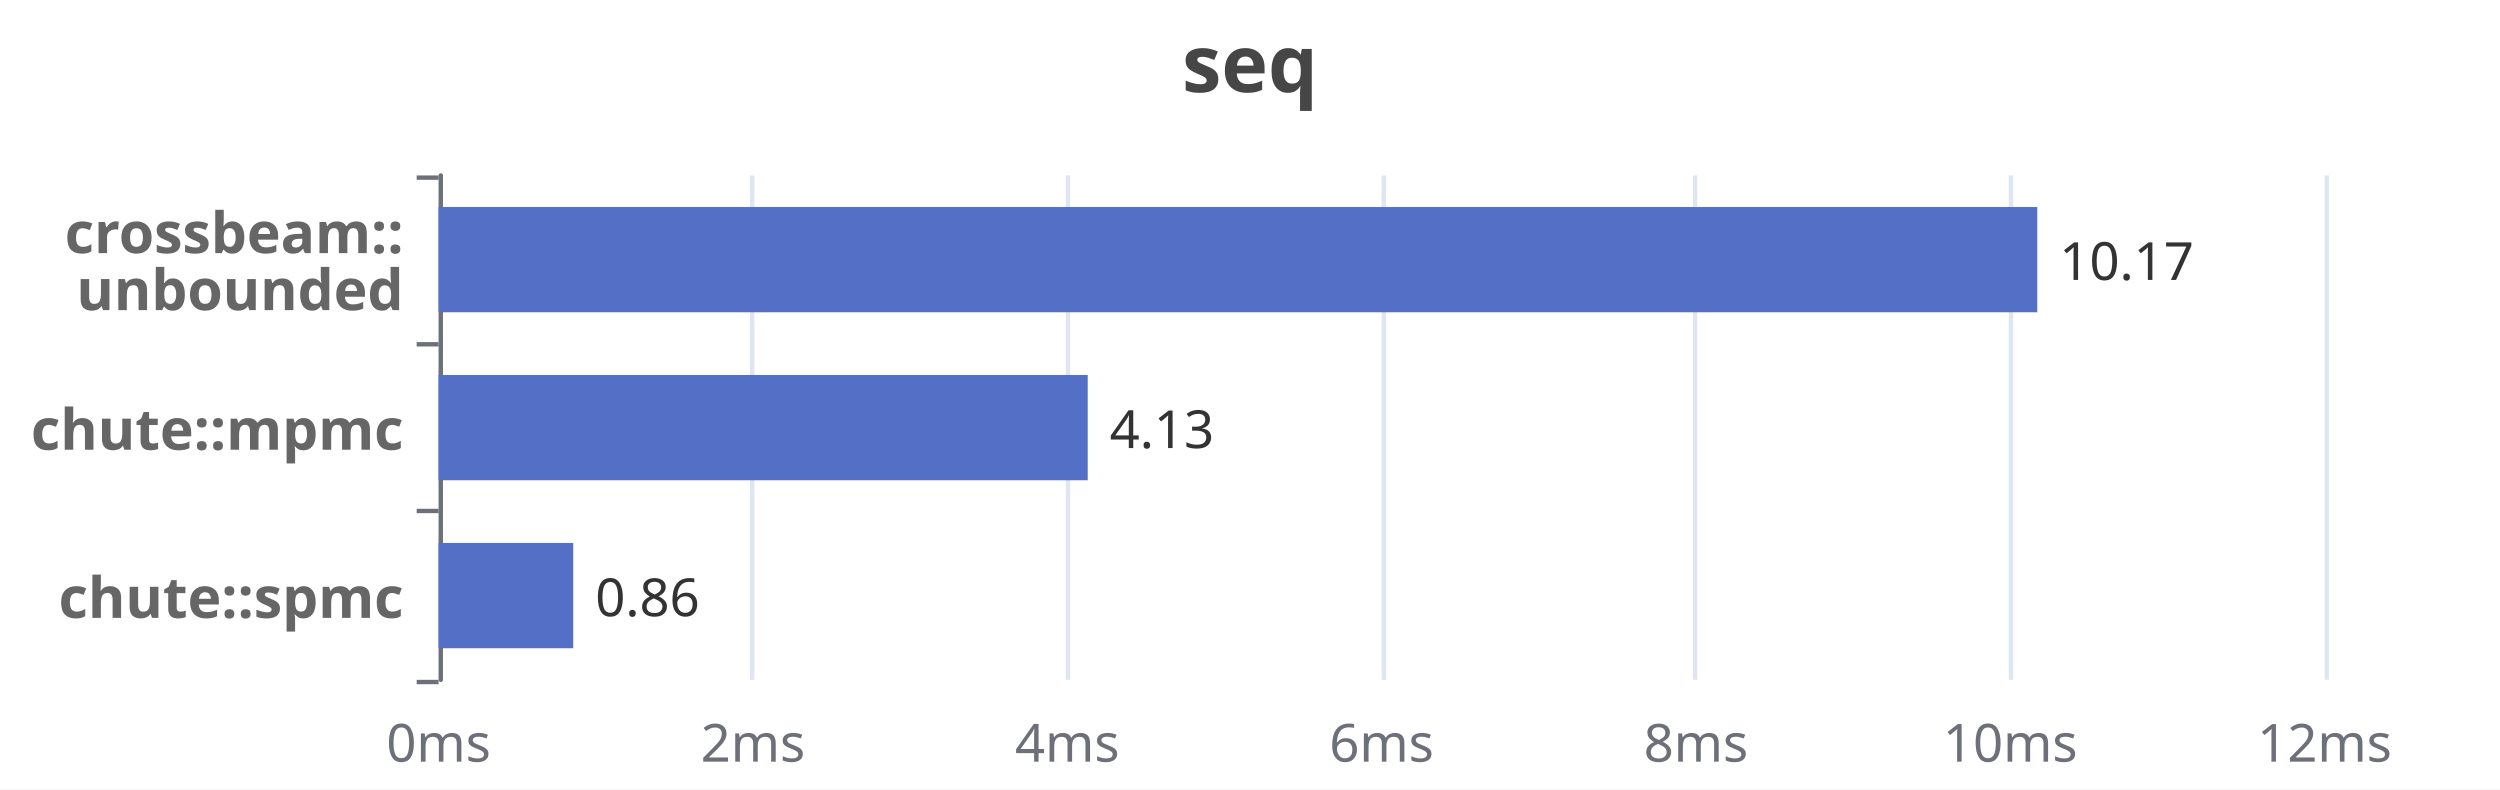
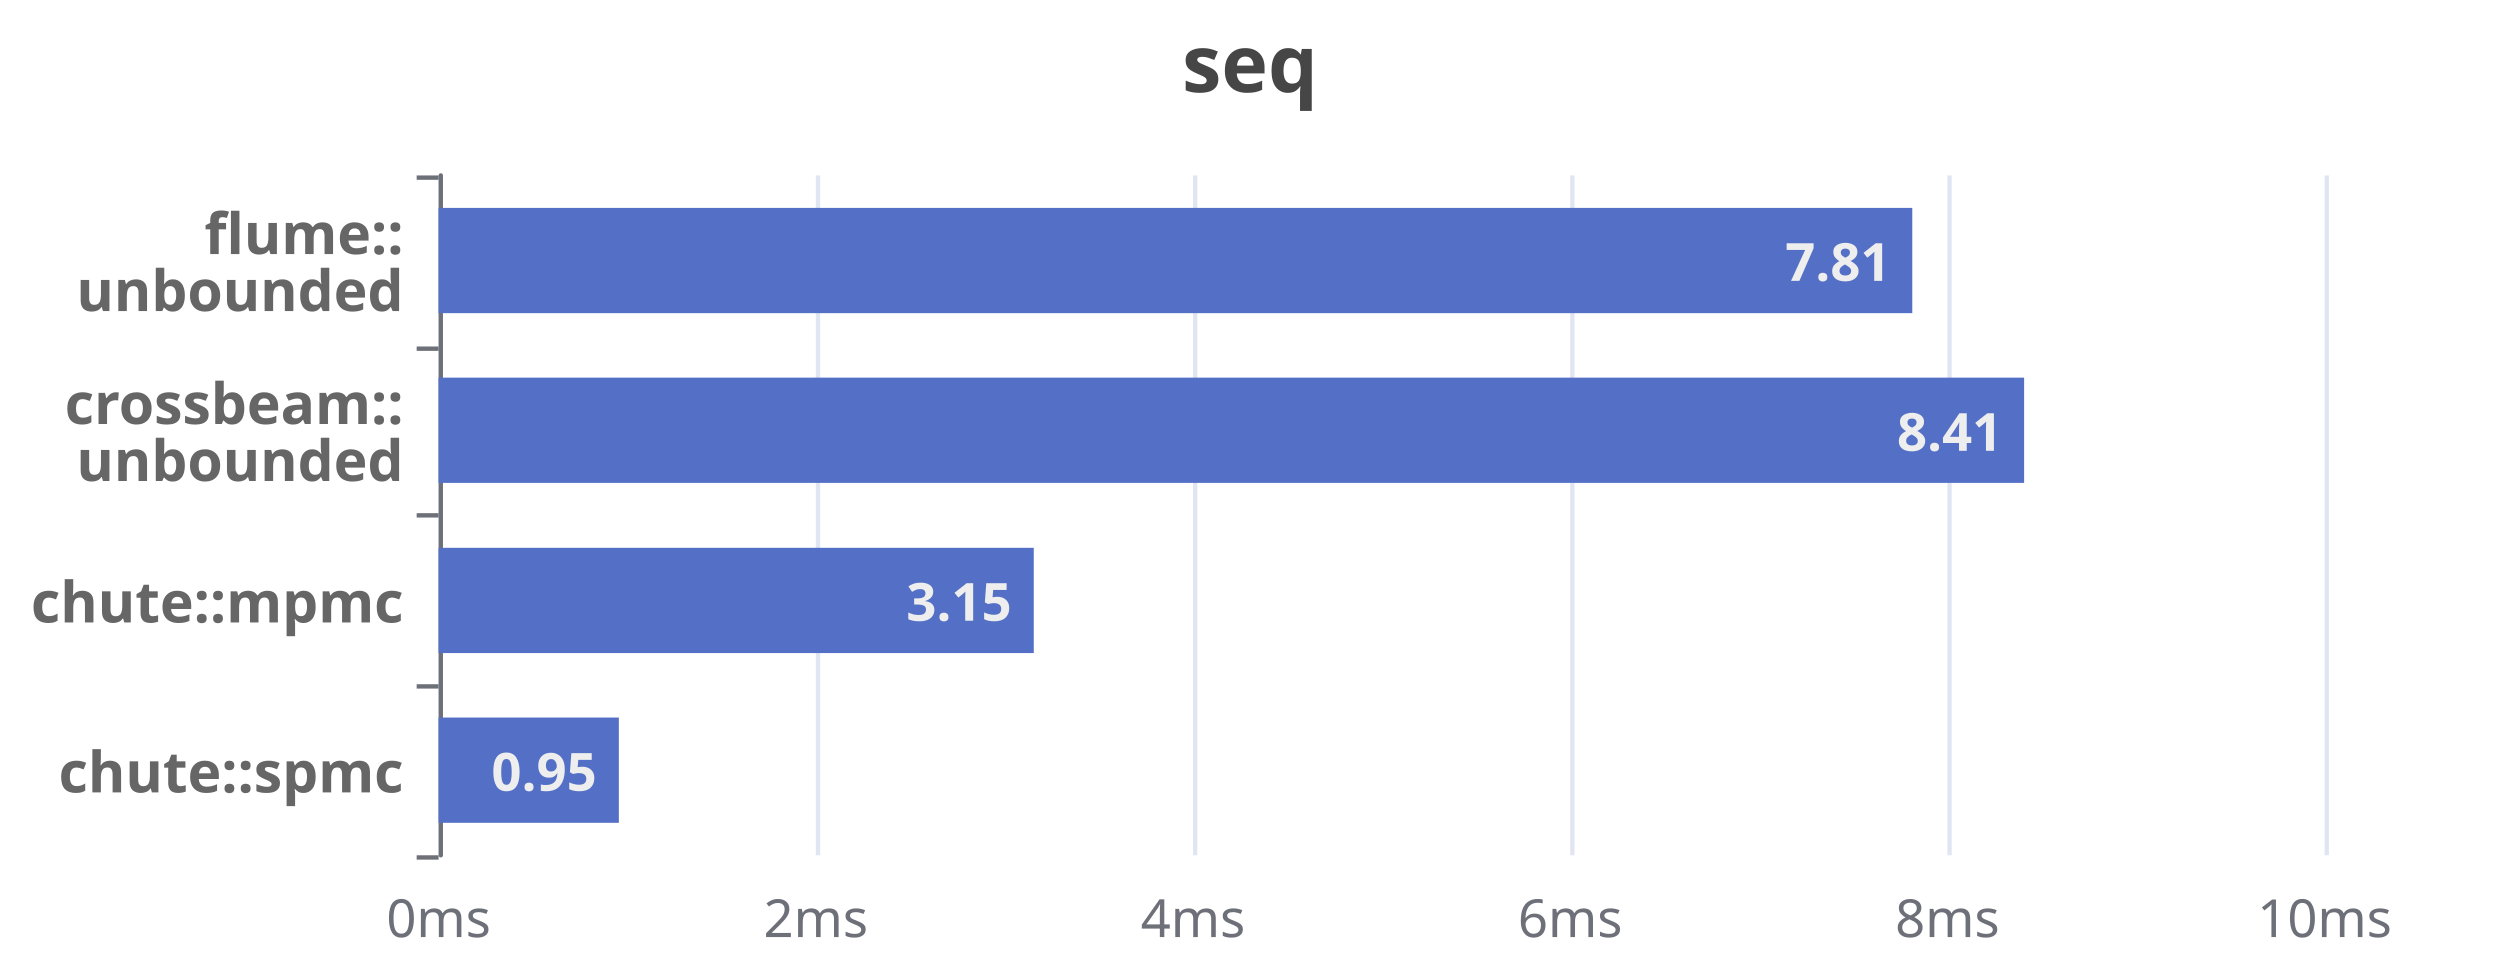
- <svg xmlns="http://www.w3.org/2000/svg" width="570" height="180" version="1.1" baseProfile="full" viewBox="0 0 570 180">
-   <rect width="570" height="180" x="0" y="0" fill="#FFFFFF" />
-   <path d="M100.5 40L100.5 155" fill="transparent" stroke="#E0E6F1" class="zr0-cls-0" />
-   <path d="M171.5 40L171.5 155" fill="transparent" stroke="#E0E6F1" class="zr0-cls-0" />
-   <path d="M243.5 40L243.5 155" fill="transparent" stroke="#E0E6F1" class="zr0-cls-0" />
-   <path d="M315.5 40L315.5 155" fill="transparent" stroke="#E0E6F1" class="zr0-cls-0" />
-   <path d="M386.5 40L386.5 155" fill="transparent" stroke="#E0E6F1" class="zr0-cls-0" />
-   <path d="M458.5 40L458.5 155" fill="transparent" stroke="#E0E6F1" class="zr0-cls-0" />
-   <path d="M530.5 40L530.5 155" fill="transparent" stroke="#E0E6F1" class="zr0-cls-0" />
-   <path d="M100.5 155L100.5 40" fill="transparent" stroke="#6E7079" stroke-linecap="round" class="zr0-cls-0" />
-   <path d="M100 155.5L95 155.5" fill="transparent" stroke="#6E7079" class="zr0-cls-0" />
-   <path d="M100 116.5L95 116.5" fill="transparent" stroke="#6E7079" class="zr0-cls-0" />
-   <path d="M100 78.5L95 78.5" fill="transparent" stroke="#6E7079" class="zr0-cls-0" />
+ <svg xmlns="http://www.w3.org/2000/svg" width="570" height="220" version="1.1" baseProfile="full" viewBox="0 0 570 220">
+   <rect width="570" height="220" x="0" y="0" fill="#FFFFFF" />
+   <path d="M100.5 40L100.5 195" fill="transparent" stroke="#E0E6F1" class="zr0-cls-0" />
+   <path d="M186.5 40L186.5 195" fill="transparent" stroke="#E0E6F1" class="zr0-cls-0" />
+   <path d="M272.5 40L272.5 195" fill="transparent" stroke="#E0E6F1" class="zr0-cls-0" />
+   <path d="M358.5 40L358.5 195" fill="transparent" stroke="#E0E6F1" class="zr0-cls-0" />
+   <path d="M444.5 40L444.5 195" fill="transparent" stroke="#E0E6F1" class="zr0-cls-0" />
+   <path d="M530.5 40L530.5 195" fill="transparent" stroke="#E0E6F1" class="zr0-cls-0" />
+   <path d="M100.5 195L100.5 40" fill="transparent" stroke="#6E7079" stroke-linecap="round" class="zr0-cls-0" />
+   <path d="M100 195.5L95 195.5" fill="transparent" stroke="#6E7079" class="zr0-cls-0" />
+   <path d="M100 156.5L95 156.5" fill="transparent" stroke="#6E7079" class="zr0-cls-0" />
+   <path d="M100 117.5L95 117.5" fill="transparent" stroke="#6E7079" class="zr0-cls-0" />
+   <path d="M100 79.5L95 79.5" fill="transparent" stroke="#6E7079" class="zr0-cls-0" />
  <path d="M100 40.5L95 40.5" fill="transparent" stroke="#6E7079" class="zr0-cls-0" />
-   <text dominant-baseline="central" text-anchor="end" style="font-size:13px;font-family:sans-serif;font-weight:bolder;" transform="translate(92 135.8333)" fill="#666666">chute::spmc</text>
-   <text dominant-baseline="central" text-anchor="end" style="font-size:13px;font-family:sans-serif;font-weight:bolder;" transform="translate(92 97.5)" fill="#666666">chute::mpmc</text>
-   <text dominant-baseline="central" text-anchor="end" style="font-size:13px;font-family:sans-serif;font-weight:bolder;" y="-6.5" transform="translate(92 59.1667)" fill="#666666">crossbeam::</text>
-   <text dominant-baseline="central" text-anchor="end" style="font-size:13px;font-family:sans-serif;font-weight:bolder;" y="6.5" transform="translate(92 59.1667)" fill="#666666">unbounded</text>
-   <text dominant-baseline="central" text-anchor="middle" style="font-size:12px;font-family:sans-serif;" y="6" transform="translate(100 163)" fill="#6E7079">0ms</text>
-   <text dominant-baseline="central" text-anchor="middle" style="font-size:12px;font-family:sans-serif;" y="6" transform="translate(171.6667 163)" fill="#6E7079">2ms</text>
-   <text dominant-baseline="central" text-anchor="middle" style="font-size:12px;font-family:sans-serif;" y="6" transform="translate(243.3333 163)" fill="#6E7079">4ms</text>
-   <text dominant-baseline="central" text-anchor="middle" style="font-size:12px;font-family:sans-serif;" y="6" transform="translate(315 163)" fill="#6E7079">6ms</text>
-   <text dominant-baseline="central" text-anchor="middle" style="font-size:12px;font-family:sans-serif;" y="6" transform="translate(386.6667 163)" fill="#6E7079">8ms</text>
-   <text dominant-baseline="central" text-anchor="middle" style="font-size:12px;font-family:sans-serif;" y="6" transform="translate(458.3333 163)" fill="#6E7079">10ms</text>
-   <text dominant-baseline="central" text-anchor="middle" style="font-size:12px;font-family:sans-serif;" y="6" transform="translate(530 163)" fill="#6E7079">12ms</text>
-   <path d="M100 123.8l30.7 0l0 24l-30.7 0Z" fill="#5470c6" ecmeta_series_index="0" ecmeta_data_index="0" ecmeta_ssr_type="chart" class="zr0-cls-1" />
-   <path d="M100 85.5l148 0l0 24l-148 0Z" fill="#5470c6" ecmeta_series_index="0" ecmeta_data_index="1" ecmeta_ssr_type="chart" class="zr0-cls-1" />
-   <path d="M100 47.2l364.5 0l0 24l-364.5 0Z" fill="#5470c6" ecmeta_series_index="0" ecmeta_data_index="2" ecmeta_ssr_type="chart" class="zr0-cls-1" />
-   <text dominant-baseline="central" text-anchor="start" style="font-size:12px;font-family:sans-serif;" transform="translate(135.7226 135.8333)" fill="#333" stroke="rgb(255,255,255)" stroke-width="2" paint-order="stroke" stroke-miterlimit="2">0.86</text>
-   <text dominant-baseline="central" text-anchor="start" style="font-size:12px;font-family:sans-serif;" transform="translate(253.007 97.5)" fill="#333" stroke="rgb(255,255,255)" stroke-width="2" paint-order="stroke" stroke-miterlimit="2">4.13</text>
-   <text dominant-baseline="central" text-anchor="start" style="font-size:12px;font-family:sans-serif;" transform="translate(469.5339 59.1667)" fill="#333" stroke="rgb(255,255,255)" stroke-width="2" paint-order="stroke" stroke-miterlimit="2">10.17</text>
-   <path d="M-5 -5l10 0l0 10l-10 0Z" transform="translate(285 175)" fill="rgb(0,0,0)" fill-opacity="0" stroke="#ccc" stroke-width="0" class="zr0-cls-0" />
+   <text dominant-baseline="central" text-anchor="end" style="font-size:13px;font-family:sans-serif;font-weight:bolder;" transform="translate(92 175.625)" fill="#666666">chute::spmc</text>
+   <text dominant-baseline="central" text-anchor="end" style="font-size:13px;font-family:sans-serif;font-weight:bolder;" transform="translate(92 136.875)" fill="#666666">chute::mpmc</text>
+   <text dominant-baseline="central" text-anchor="end" style="font-size:13px;font-family:sans-serif;font-weight:bolder;" y="-6.5" transform="translate(92 98.125)" fill="#666666">crossbeam::</text>
+   <text dominant-baseline="central" text-anchor="end" style="font-size:13px;font-family:sans-serif;font-weight:bolder;" y="6.5" transform="translate(92 98.125)" fill="#666666">unbounded</text>
+   <text dominant-baseline="central" text-anchor="end" style="font-size:13px;font-family:sans-serif;font-weight:bolder;" y="-6.5" transform="translate(92 59.375)" fill="#666666">flume::</text>
+   <text dominant-baseline="central" text-anchor="end" style="font-size:13px;font-family:sans-serif;font-weight:bolder;" y="6.5" transform="translate(92 59.375)" fill="#666666">unbounded</text>
+   <text dominant-baseline="central" text-anchor="middle" style="font-size:12px;font-family:sans-serif;" y="6" transform="translate(100 203)" fill="#6E7079">0ms</text>
+   <text dominant-baseline="central" text-anchor="middle" style="font-size:12px;font-family:sans-serif;" y="6" transform="translate(186 203)" fill="#6E7079">2ms</text>
+   <text dominant-baseline="central" text-anchor="middle" style="font-size:12px;font-family:sans-serif;" y="6" transform="translate(272 203)" fill="#6E7079">4ms</text>
+   <text dominant-baseline="central" text-anchor="middle" style="font-size:12px;font-family:sans-serif;" y="6" transform="translate(358 203)" fill="#6E7079">6ms</text>
+   <text dominant-baseline="central" text-anchor="middle" style="font-size:12px;font-family:sans-serif;" y="6" transform="translate(444 203)" fill="#6E7079">8ms</text>
+   <text dominant-baseline="central" text-anchor="middle" style="font-size:12px;font-family:sans-serif;" y="6" transform="translate(530 203)" fill="#6E7079">10ms</text>
+   <path d="M100 163.6l41.1 0l0 24l-41.1 0Z" fill="#5470c6" ecmeta_series_index="0" ecmeta_data_index="0" ecmeta_ssr_type="chart" class="zr0-cls-1" />
+   <path d="M100 124.9l135.7 0l0 24l-135.7 0Z" fill="#5470c6" ecmeta_series_index="0" ecmeta_data_index="1" ecmeta_ssr_type="chart" class="zr0-cls-1" />
+   <path d="M100 86.1l361.5 0l0 24l-361.5 0Z" fill="#5470c6" ecmeta_series_index="0" ecmeta_data_index="2" ecmeta_ssr_type="chart" class="zr0-cls-1" />
+   <path d="M100 47.4l336 0l0 24l-336 0Z" fill="#5470c6" ecmeta_series_index="0" ecmeta_data_index="3" ecmeta_ssr_type="chart" class="zr0-cls-1" />
+   <text dominant-baseline="central" text-anchor="end" style="font-size:12px;font-family:sans-serif;font-weight:bold;" transform="translate(136.0544 175.625)" fill="#eee" stroke="#5470c6" stroke-width="2" paint-order="stroke" stroke-miterlimit="2">0.95</text>
+   <text dominant-baseline="central" text-anchor="end" style="font-size:12px;font-family:sans-serif;font-weight:bold;" transform="translate(230.6552 136.875)" fill="#eee" stroke="#5470c6" stroke-width="2" paint-order="stroke" stroke-miterlimit="2">3.15</text>
+   <text dominant-baseline="central" text-anchor="end" style="font-size:12px;font-family:sans-serif;font-weight:bold;" transform="translate(456.5203 98.125)" fill="#eee" stroke="#5470c6" stroke-width="2" paint-order="stroke" stroke-miterlimit="2">8.41</text>
+   <text dominant-baseline="central" text-anchor="end" style="font-size:12px;font-family:sans-serif;font-weight:bold;" transform="translate(431.0407 59.375)" fill="#eee" stroke="#5470c6" stroke-width="2" paint-order="stroke" stroke-miterlimit="2">7.81</text>
+   <path d="M-5 -5l10 0l0 10l-10 0Z" transform="translate(285 215)" fill="rgb(0,0,0)" fill-opacity="0" stroke="#ccc" stroke-width="0" class="zr0-cls-0" />
  <path d="M-19.6 -5l39.2 0l0 28l-39.2 0Z" transform="translate(285 5)" fill="rgb(0,0,0)" fill-opacity="0" stroke="#ccc" stroke-width="0" class="zr0-cls-0" />
  <text dominant-baseline="central" text-anchor="middle" style="font-size:18px;font-family:sans-serif;font-weight:bold;" y="9" transform="translate(285 5)" fill="#464646">seq</text>
  <style>
.zr0-cls-0:hover {
pointer-events:none;
}
.zr0-cls-1:hover {
cursor:pointer;
fill:rgba(92,123,217,1);
}



</style>
</svg>
